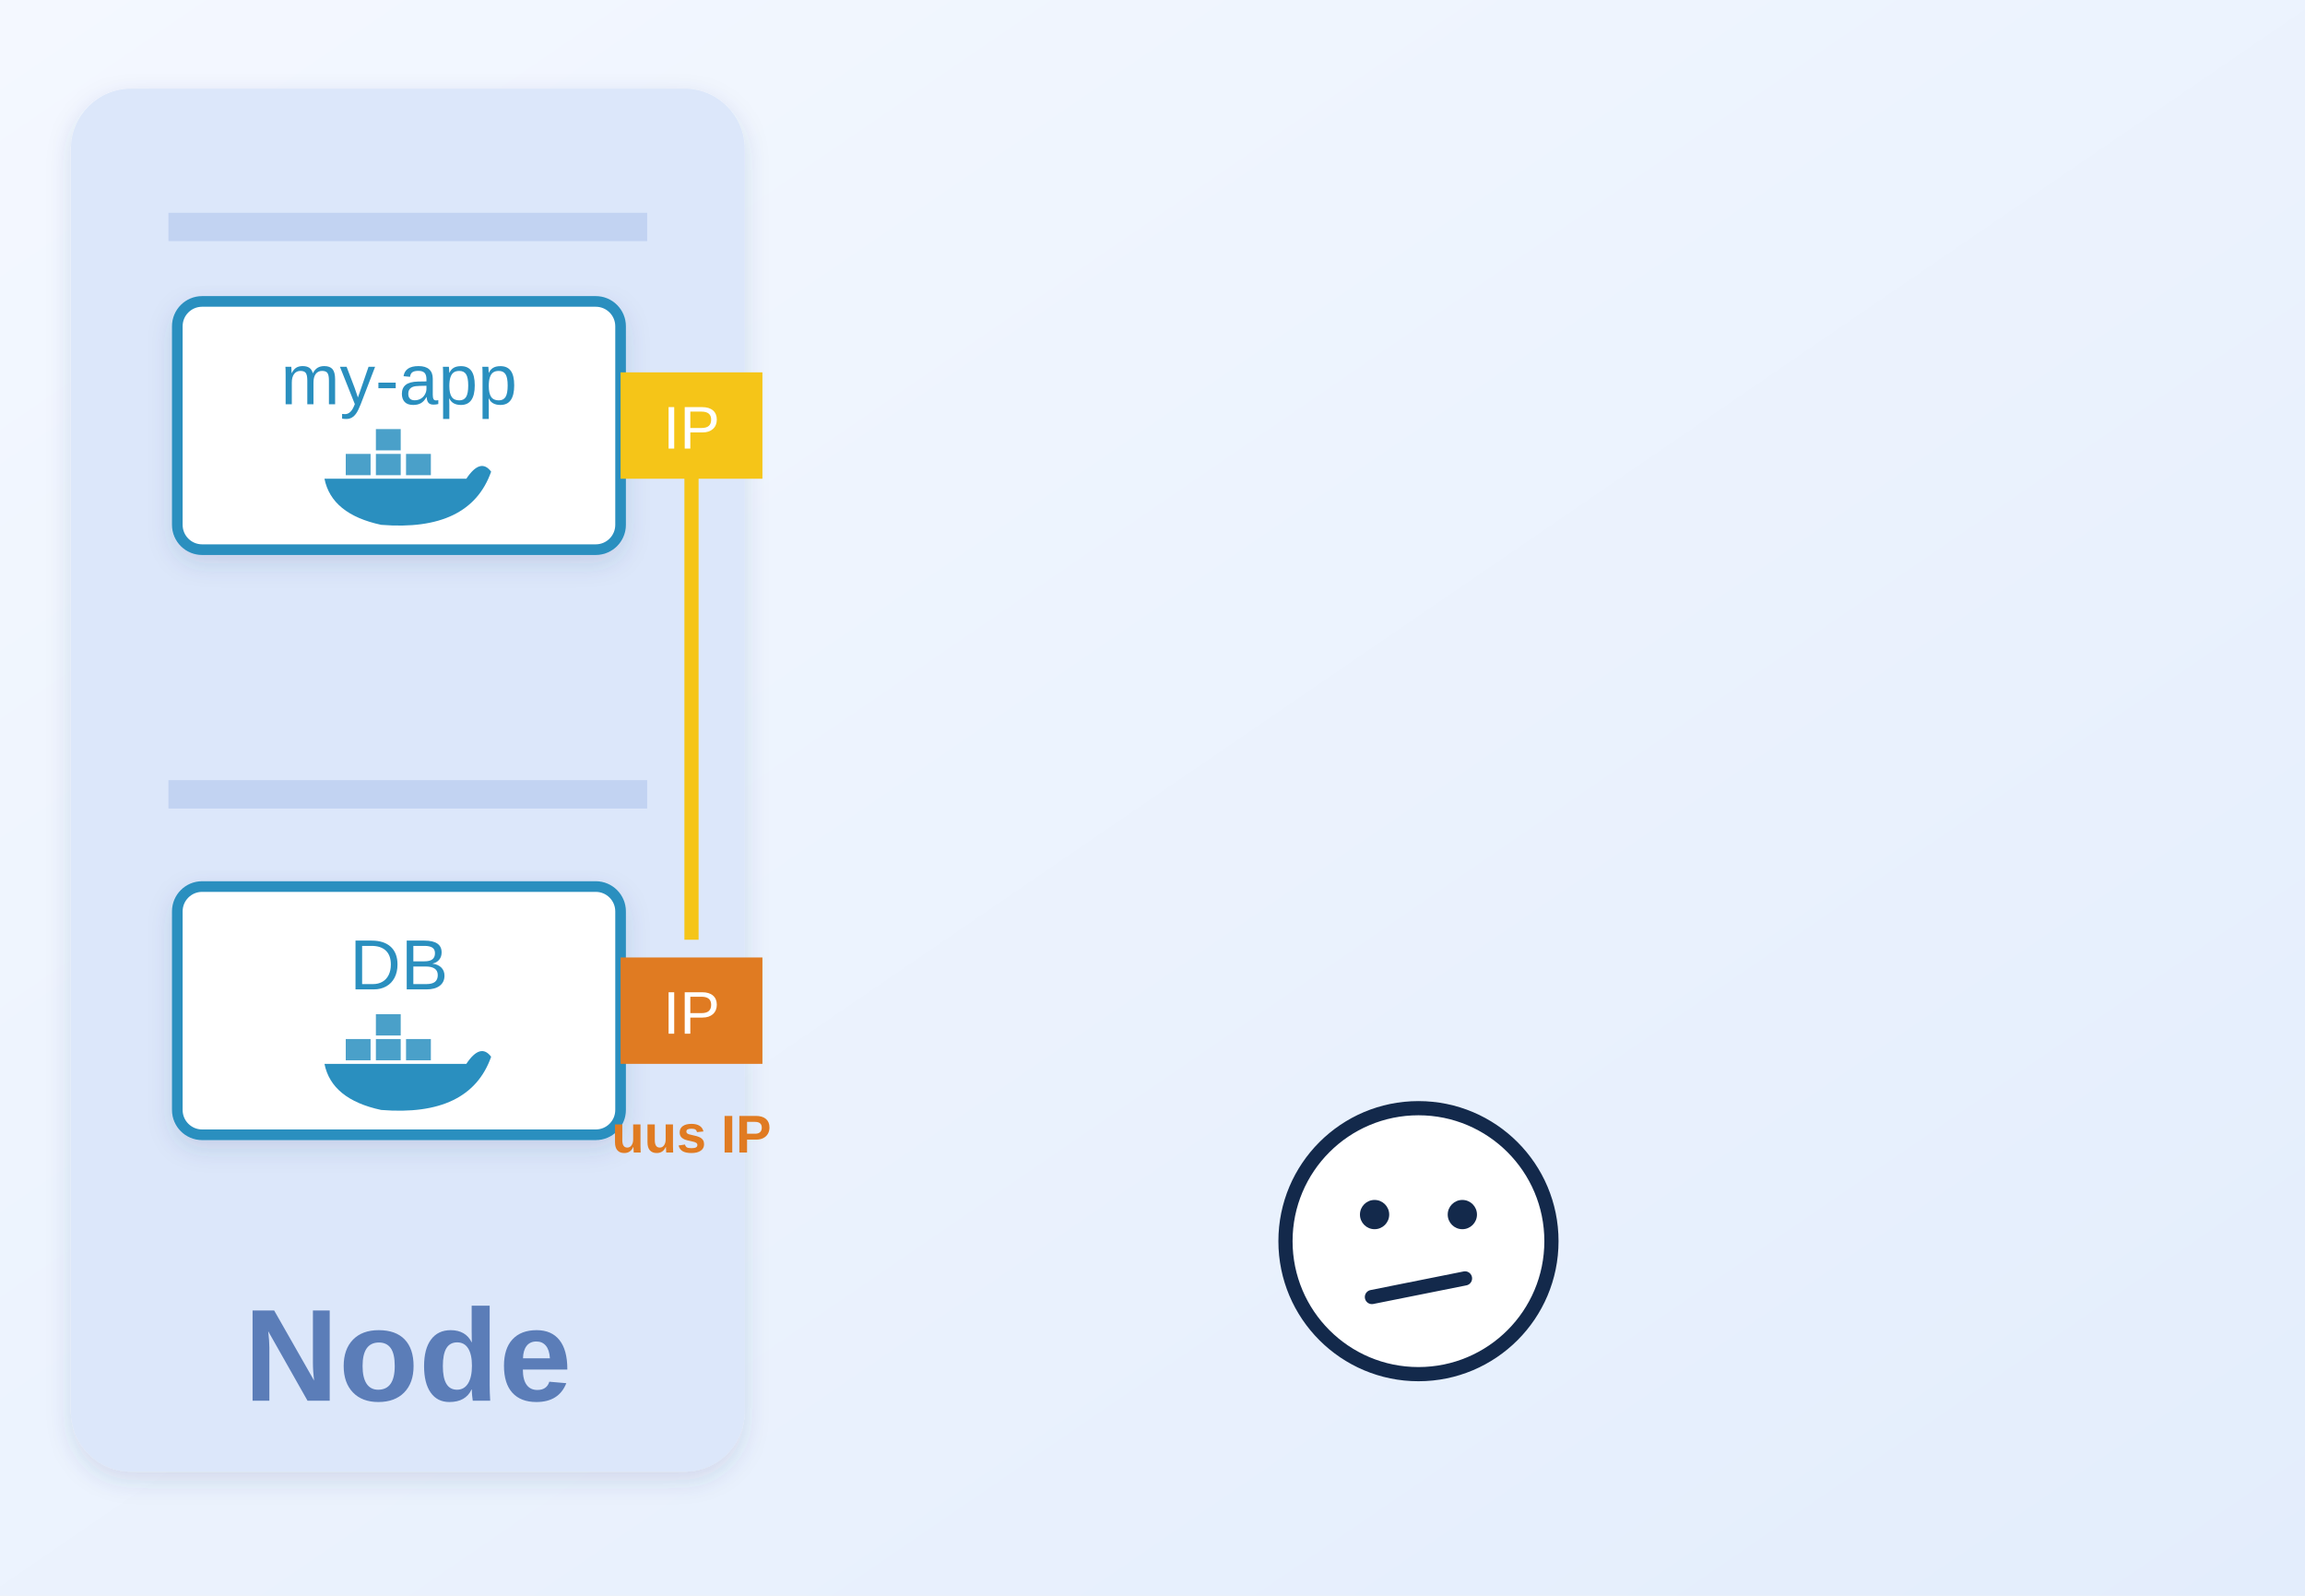
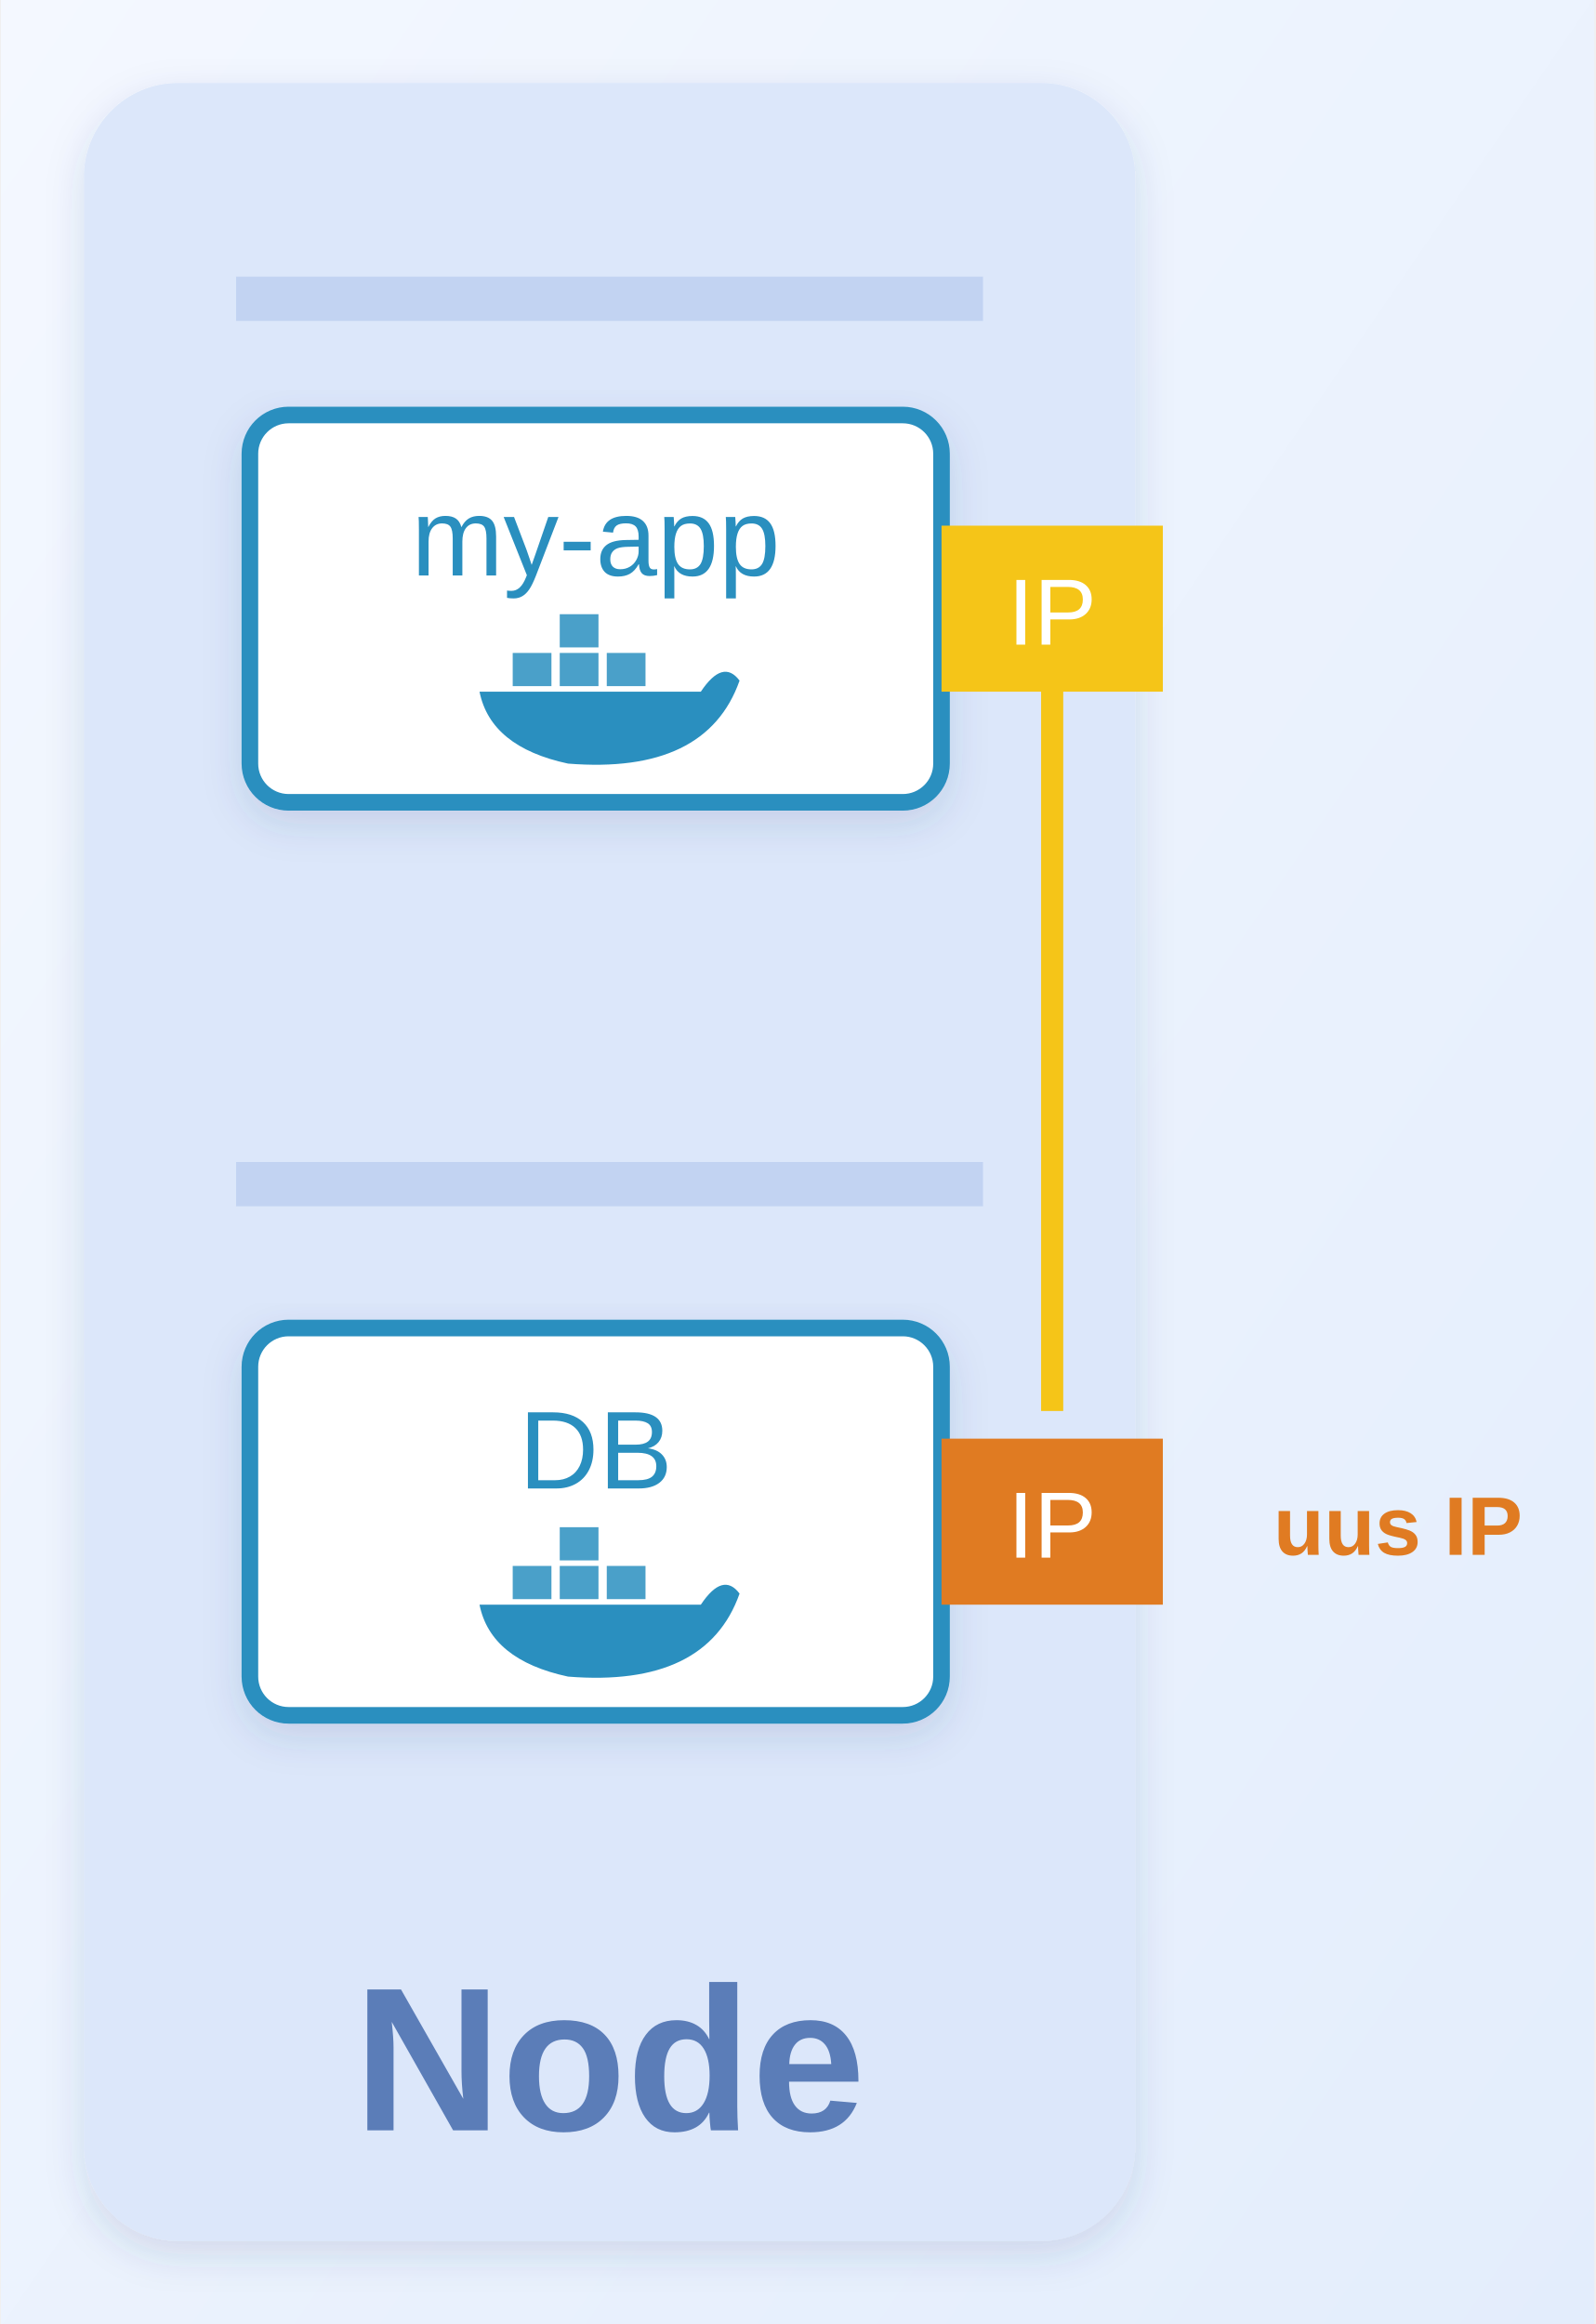
- <svg xmlns="http://www.w3.org/2000/svg" viewBox="0 0 1300 900" width="1300" height="900">
+ <svg xmlns="http://www.w3.org/2000/svg" viewBox="10 20 576 840" width="346" height="504">
  <defs>
    <linearGradient id="ubg" x1="0" y1="0" x2="1" y2="1">
      <stop offset="0" stop-color="#F4F8FF" />
      <stop offset="1" stop-color="#E3EDFC" />
    </linearGradient>
    <filter id="ush" x="-10%" y="-10%" width="120%" height="135%">
      <feDropShadow dx="0" dy="5" stdDeviation="7" flood-color="#2A4A80" flood-opacity="0.14" />
    </filter>
  </defs>
-   <rect width="100%" height="100%" fill="url(#ubg)" />
+   <rect x="10" y="20" width="576" height="840" fill="url(#ubg)" />
  <rect filter="url(#ush)" x="40" y="50" width="380" height="780" rx="34" fill="#DCE7FA" />
  <rect x="95" y="120" width="270" height="16" fill="#C2D3F2" />
  <rect x="95" y="440.0" width="270" height="16" fill="#C2D3F2" />
  <text x="230.0" y="790" style="font-family:'Segoe UI',Arial,sans-serif;font-size:74px;font-weight:600;fill:#5B7DB8;text-anchor:middle">Node</text>
  <rect filter="url(#ush)" x="100" y="170" width="250" height="140" rx="14" fill="#FFFFFF" stroke="#2A8FBF" stroke-width="6" />
  <text x="225.0" y="228" style="font-family:'Segoe UI',Arial,sans-serif;font-size:40px;font-weight:500;fill:#2A8FBF;text-anchor:middle">my-app</text>
  <rect x="195.0" y="256.0" width="14.0" height="12.0" fill="#2A8FBF" opacity="0.85" />
  <rect x="212.0" y="256.0" width="14.0" height="12.0" fill="#2A8FBF" opacity="0.85" />
  <rect x="229.0" y="256.0" width="14.0" height="12.0" fill="#2A8FBF" opacity="0.85" />
  <rect x="212.0" y="242.0" width="14.0" height="12.0" fill="#2A8FBF" opacity="0.85" />
  <path d="M183.0 270 H263.0 Q271.0 258.0 277.0 266.0 Q265.0 300.0 215.0 296.0 Q187.0 290.0 183.0 270 z" fill="#2A8FBF" />
  <rect filter="url(#ush)" x="100" y="500" width="250" height="140" rx="14" fill="#FFFFFF" stroke="#2A8FBF" stroke-width="6" />
  <text x="225.0" y="558" style="font-family:'Segoe UI',Arial,sans-serif;font-size:40px;font-weight:500;fill:#2A8FBF;text-anchor:middle">DB</text>
  <rect x="195.0" y="586.0" width="14.0" height="12.0" fill="#2A8FBF" opacity="0.85" />
  <rect x="212.0" y="586.0" width="14.0" height="12.0" fill="#2A8FBF" opacity="0.85" />
  <rect x="229.0" y="586.0" width="14.0" height="12.0" fill="#2A8FBF" opacity="0.85" />
  <rect x="212.0" y="572.0" width="14.0" height="12.0" fill="#2A8FBF" opacity="0.85" />
  <path d="M183.0 600 H263.0 Q271.0 588.0 277.0 596.0 Q265.0 630.0 215.0 626.0 Q187.0 620.0 183.0 600 z" fill="#2A8FBF" />
  <line x1="390" y1="260" x2="390" y2="530" stroke="#F5C518" stroke-width="8" />
  <rect x="350" y="210" width="80" height="60" fill="#F5C518" />
  <text x="390.0" y="253" style="font-family:'Segoe UI',Arial,sans-serif;font-size:34px;font-weight:500;fill:#FFFFFF;text-anchor:middle">IP</text>
  <rect x="350" y="540" width="80" height="60" fill="#E07B22" />
  <text x="390.0" y="583" style="font-family:'Segoe UI',Arial,sans-serif;font-size:34px;font-weight:500;fill:#FFFFFF;text-anchor:middle">IP</text>
-   <text x="390" y="650" style="font-family:'Segoe UI',Arial,sans-serif;font-size:30px;font-weight:700;fill:#E07B22;text-anchor:middle">uus IP</text>
-   <circle cx="800" cy="700" r="75" fill="#FFFFFF" stroke="#13294B" stroke-width="8" />
-   <circle cx="775.25" cy="685.0" r="8.25" fill="#13294B" />
-   <circle cx="824.75" cy="685.0" r="8.25" fill="#13294B" />
-   <path d="M773.75 731.5 L826.25 721.0" stroke="#13294B" stroke-width="8" stroke-linecap="round" />
+   <text x="470" y="582" style="font-family:'Segoe UI',Arial,sans-serif;font-size:30px;font-weight:700;fill:#E07B22;text-anchor:start">uus IP</text>
</svg>
